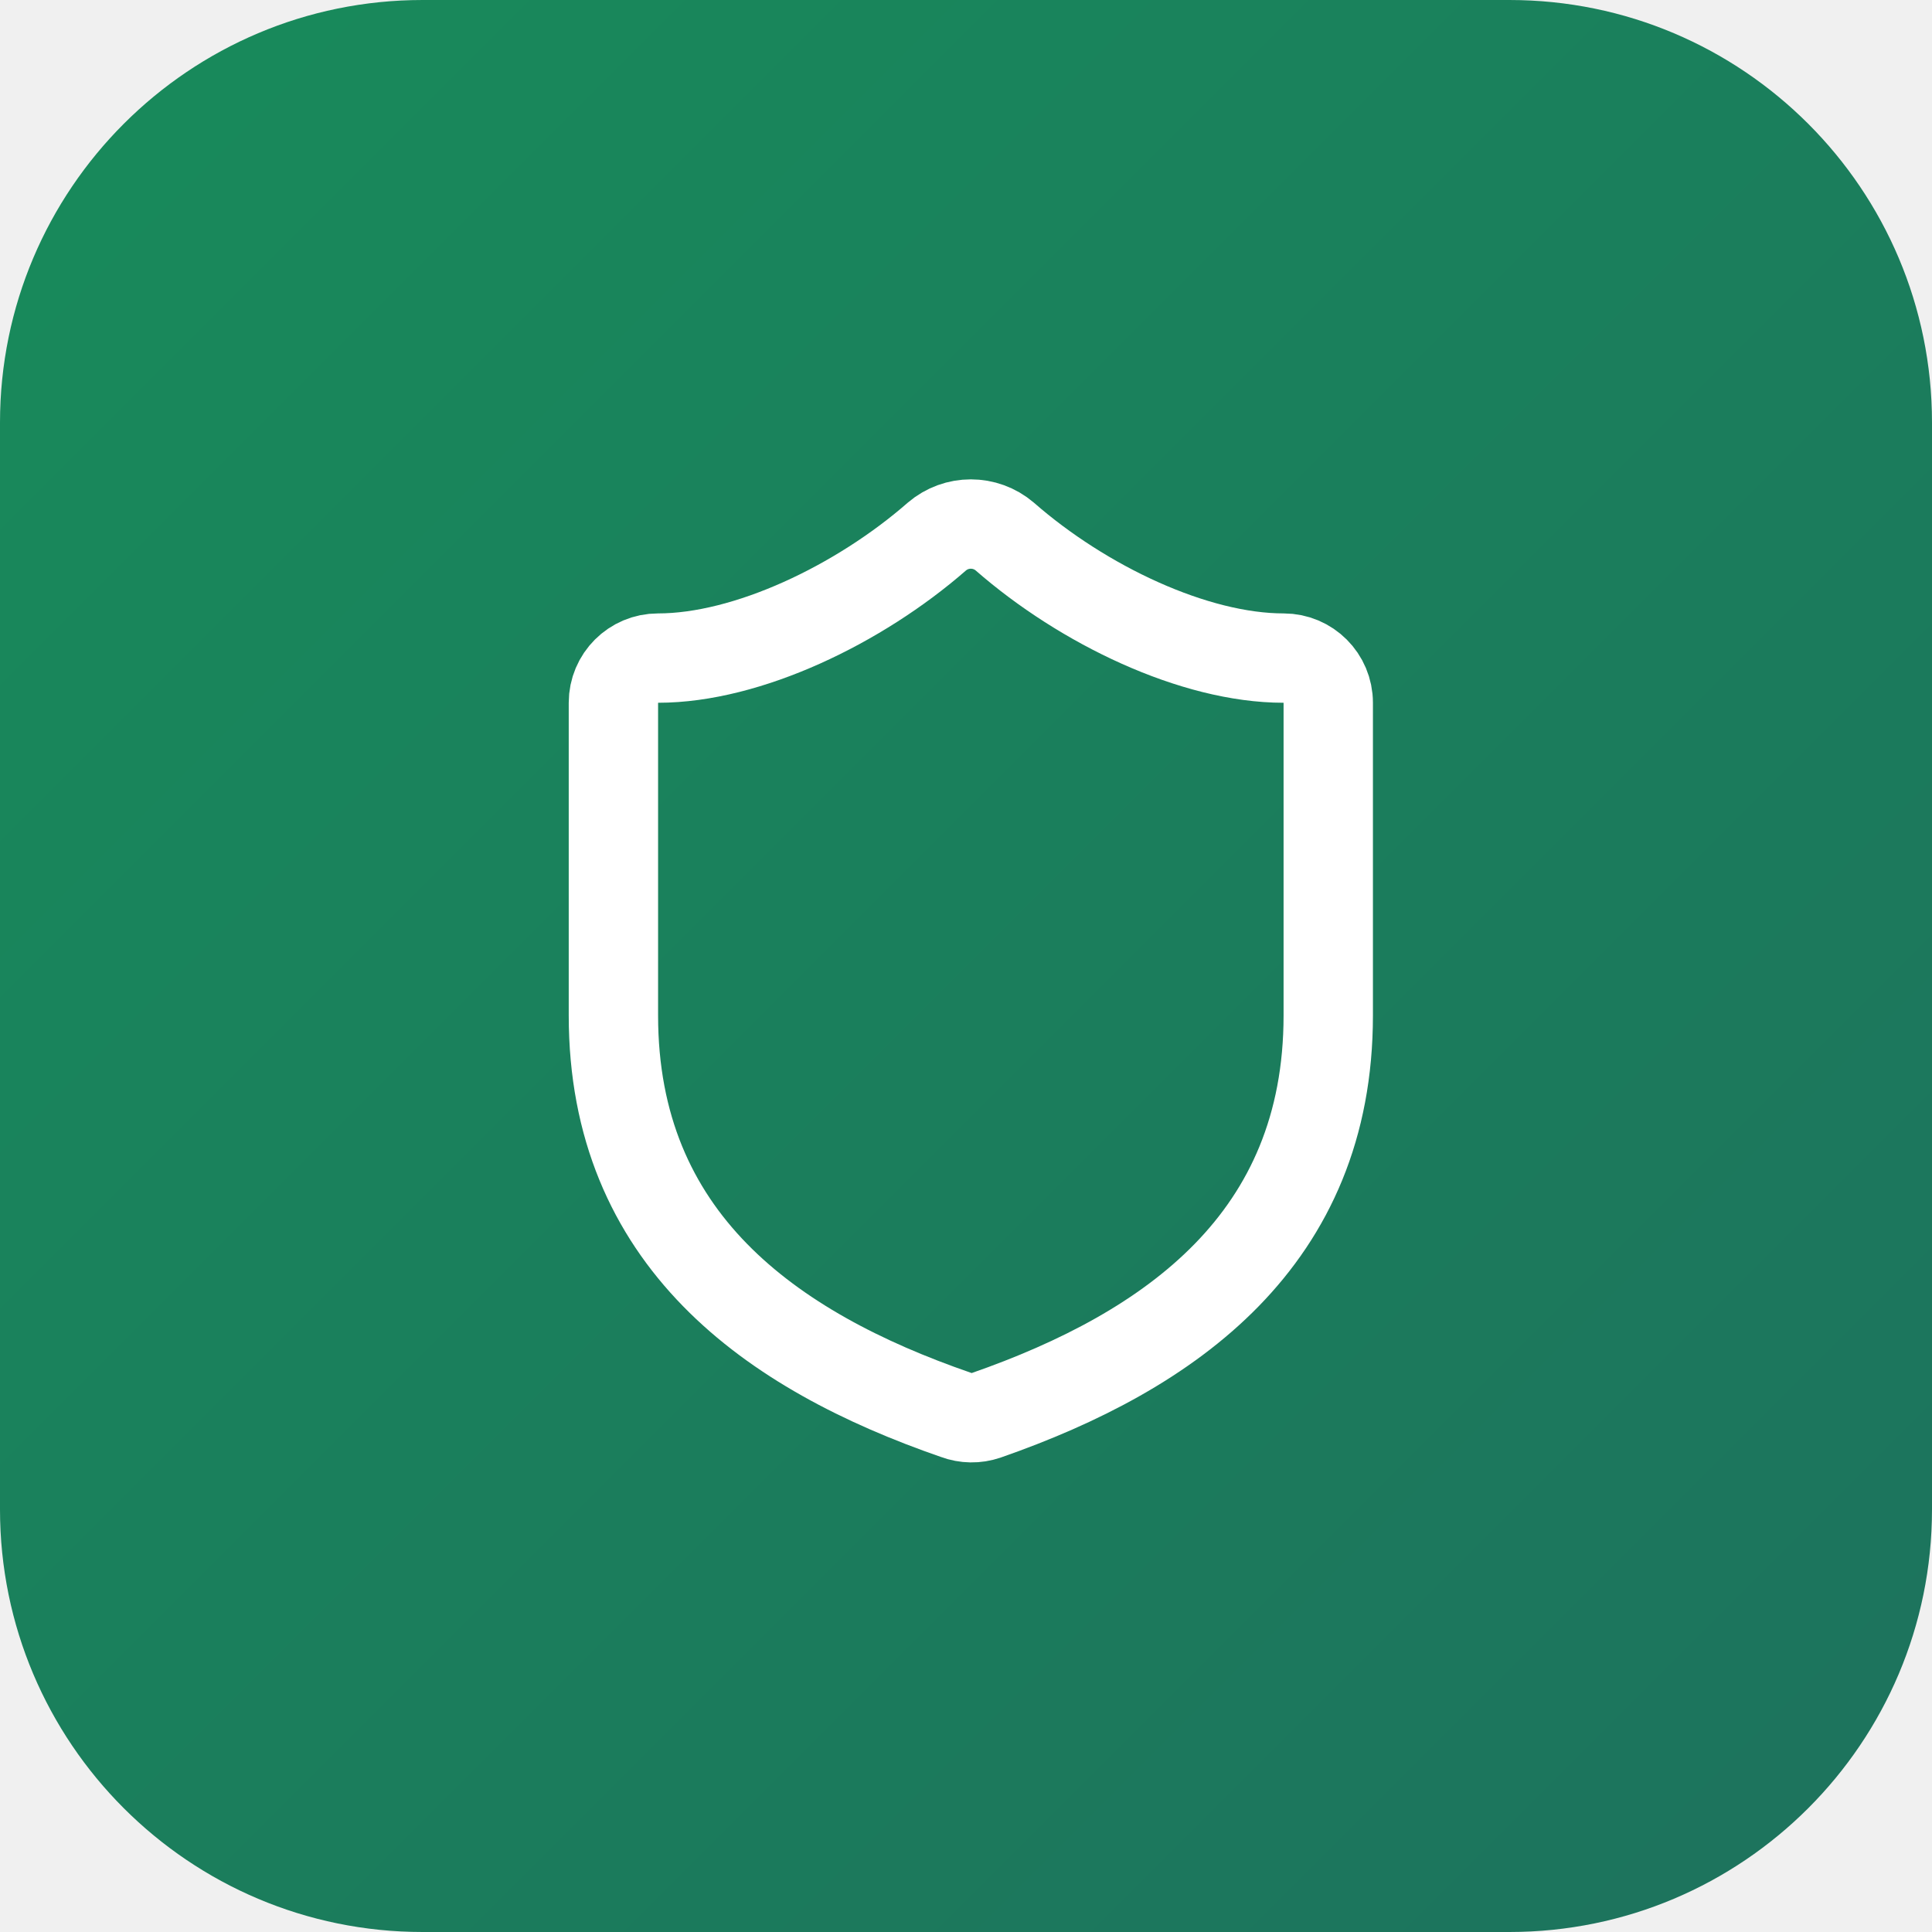
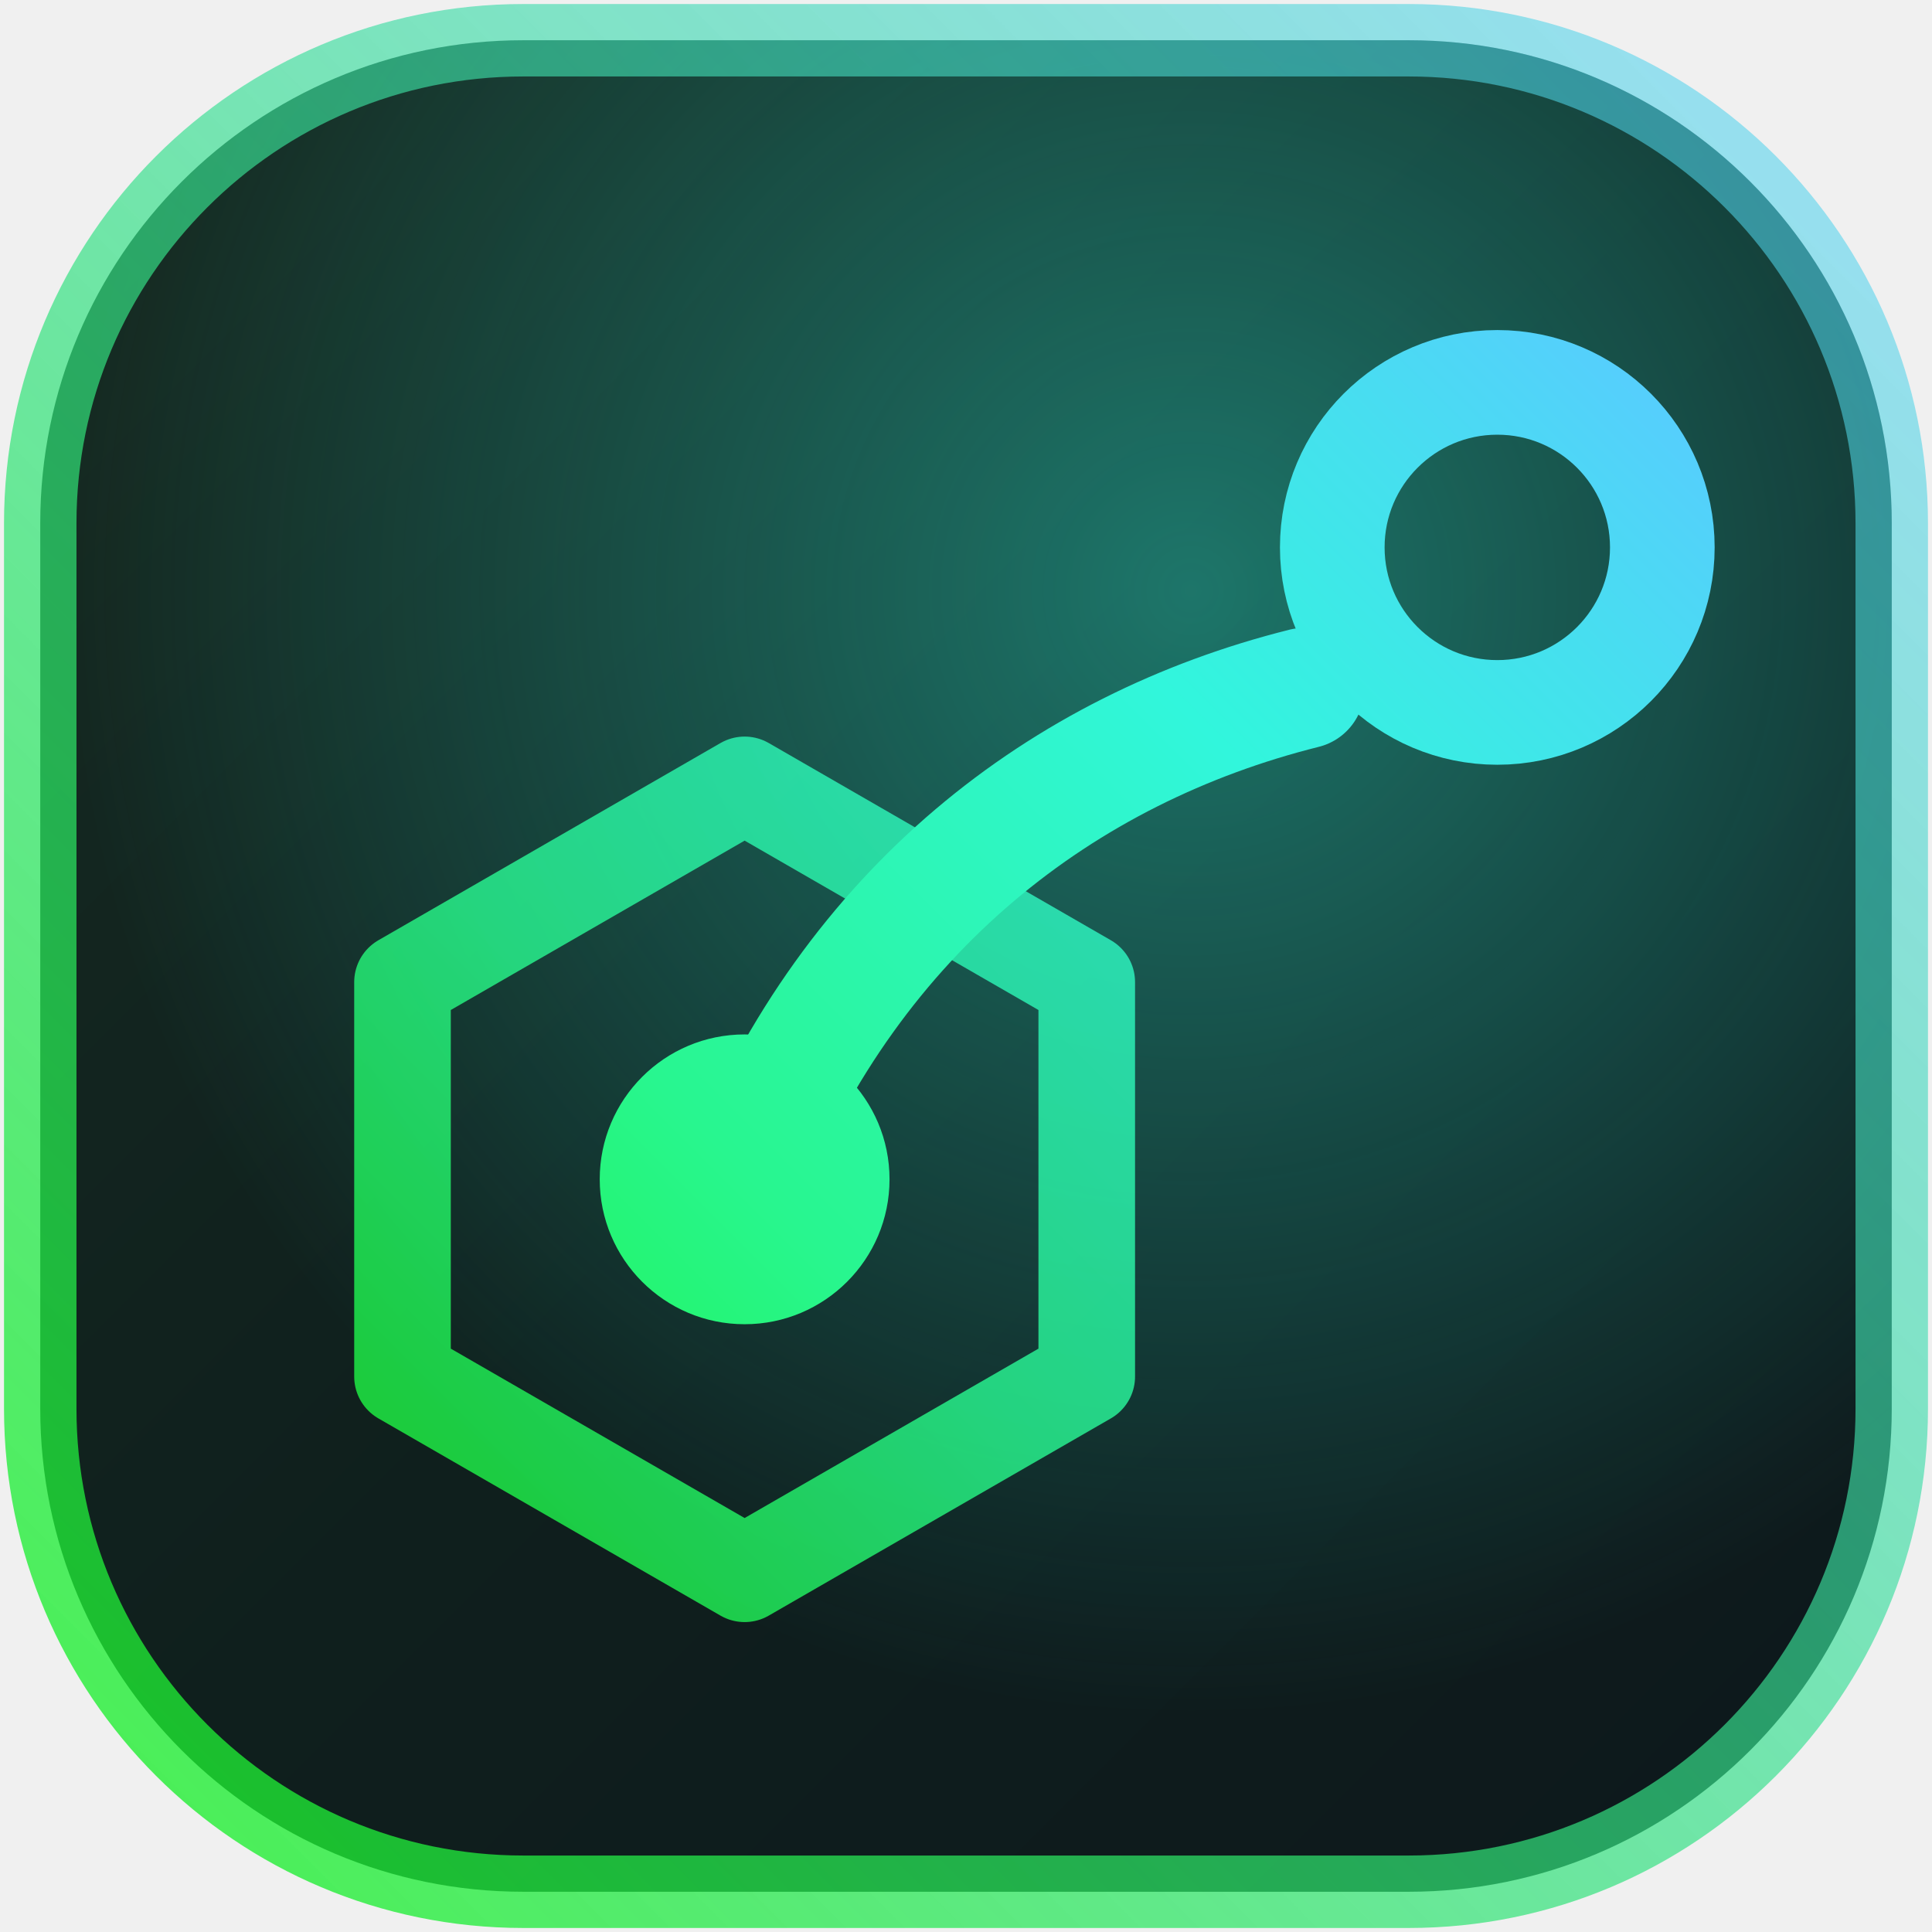
- <svg xmlns="http://www.w3.org/2000/svg" viewBox="0 0 32 32" width="32" height="32">
+ <svg xmlns="http://www.w3.org/2000/svg" viewBox="0 0 48 48" width="48" height="48">
  <defs>
-     <linearGradient id="g" x1="0%" y1="0%" x2="100%" y2="100%">
-       <stop offset="0%" stop-color="hsl(155 70% 32%)" />
-       <stop offset="100%" stop-color="hsl(165 60% 28%)" />
+     <linearGradient id="mark" gradientUnits="userSpaceOnUse" x1="8" y1="41" x2="40" y2="9">
+       <stop offset="0%" stop-color="hsl(122 88% 52%)" />
+       <stop offset="35%" stop-color="hsl(150 92% 56%)" />
+       <stop offset="70%" stop-color="hsl(172 92% 58%)" />
+       <stop offset="100%" stop-color="hsl(196 96% 66%)" />
+     </linearGradient>
+     <linearGradient id="body" x1="0%" y1="0%" x2="100%" y2="100%">
+       <stop offset="0%" stop-color="hsl(152 32% 13%)" />
+       <stop offset="50%" stop-color="hsl(172 34% 9%)" />
+       <stop offset="100%" stop-color="hsl(196 38% 8%)" />
+     </linearGradient>
+     <radialGradient id="bloom" cx="62%" cy="30%" r="60%">
+       <stop offset="0%" stop-color="hsl(172 92% 58%)" stop-opacity="0.40" />
+       <stop offset="100%" stop-color="hsl(172 92% 58%)" stop-opacity="0" />
+     </radialGradient>
+     <linearGradient id="edge" x1="0%" y1="100%" x2="100%" y2="0%">
+       <stop offset="0%" stop-color="hsl(122 88% 52%)" stop-opacity="0.8" />
+       <stop offset="100%" stop-color="hsl(196 96% 66%)" stop-opacity="0.55" />
    </linearGradient>
  </defs>
-   <rect width="32" height="32" rx="7" fill="url(#g)" />
-   <g transform="translate(7.2, 7.2) scale(0.74)">
-     <path d="M20 13c0 5-3.5 7.5-7.66 8.95a1 1 0 0 1-.67-.01C7.5 20.5 4 18 4 13V6a1 1 0 0 1 1-1c2 0 4.5-1.2 6.24-2.72a1.17 1.17 0 0 1 1.52 0C14.51 3.81 17 5 19 5a1 1 0 0 1 1 1z" fill="none" stroke="#ffffff" stroke-width="2" stroke-linecap="round" stroke-linejoin="round" />
-   </g>
+   <rect x="1" y="1" width="46" height="46" rx="12" fill="url(#body)" />
+   <rect x="1" y="1" width="46" height="46" rx="12" fill="url(#bloom)" />
+   <rect x="1" y="1" width="46" height="46" rx="12" fill="none" stroke="url(#edge)" stroke-width="1.8" />
+   <path d="M18.5 19.5 L27 24.4 L27 34.2 L18.5 39.1 L10 34.2 L10 24.4 Z" fill="none" stroke="url(#mark)" stroke-width="2.4" stroke-linejoin="round" opacity="0.82" />
+   <path d="M18.5 29.3 C 21.2 22.6, 26.4 18.6, 32.4 17.1" fill="none" stroke="url(#mark)" stroke-width="3" stroke-linecap="round" />
+   <circle cx="18.5" cy="29.3" r="3.6" fill="url(#mark)" />
+   <circle cx="37.2" cy="13.6" r="4.1" fill="none" stroke="url(#mark)" stroke-width="2.6" />
</svg>
